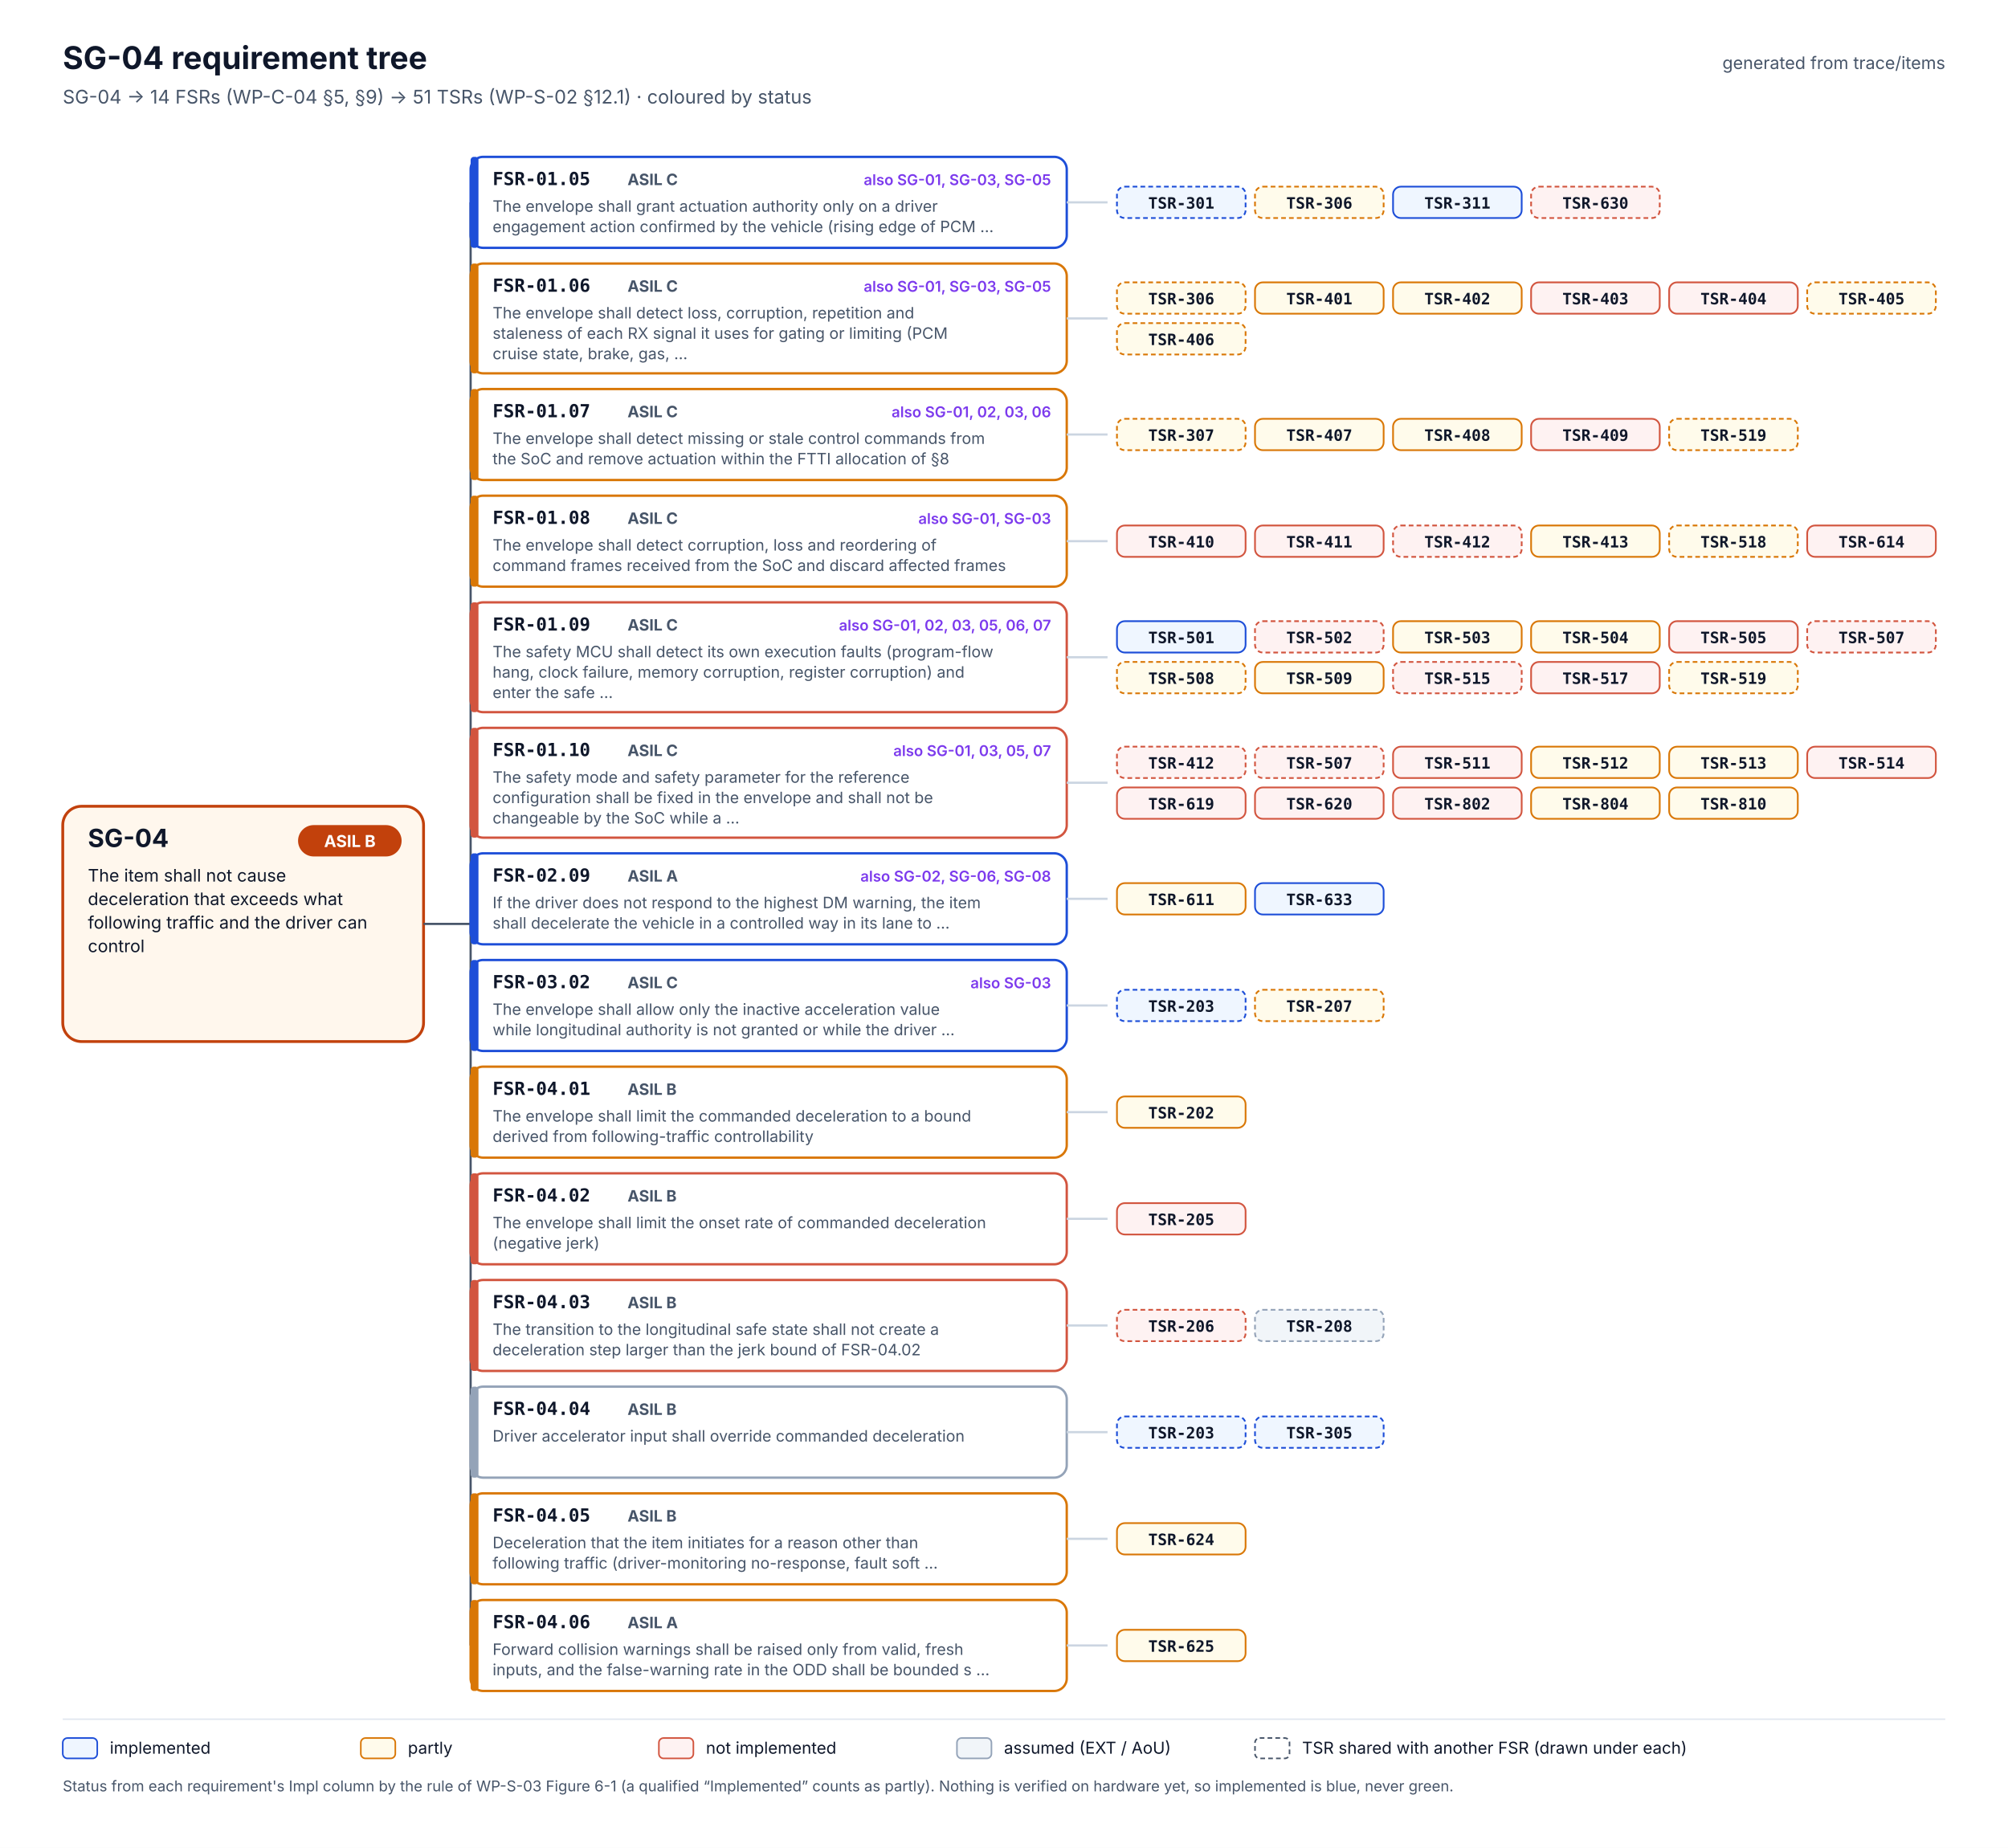
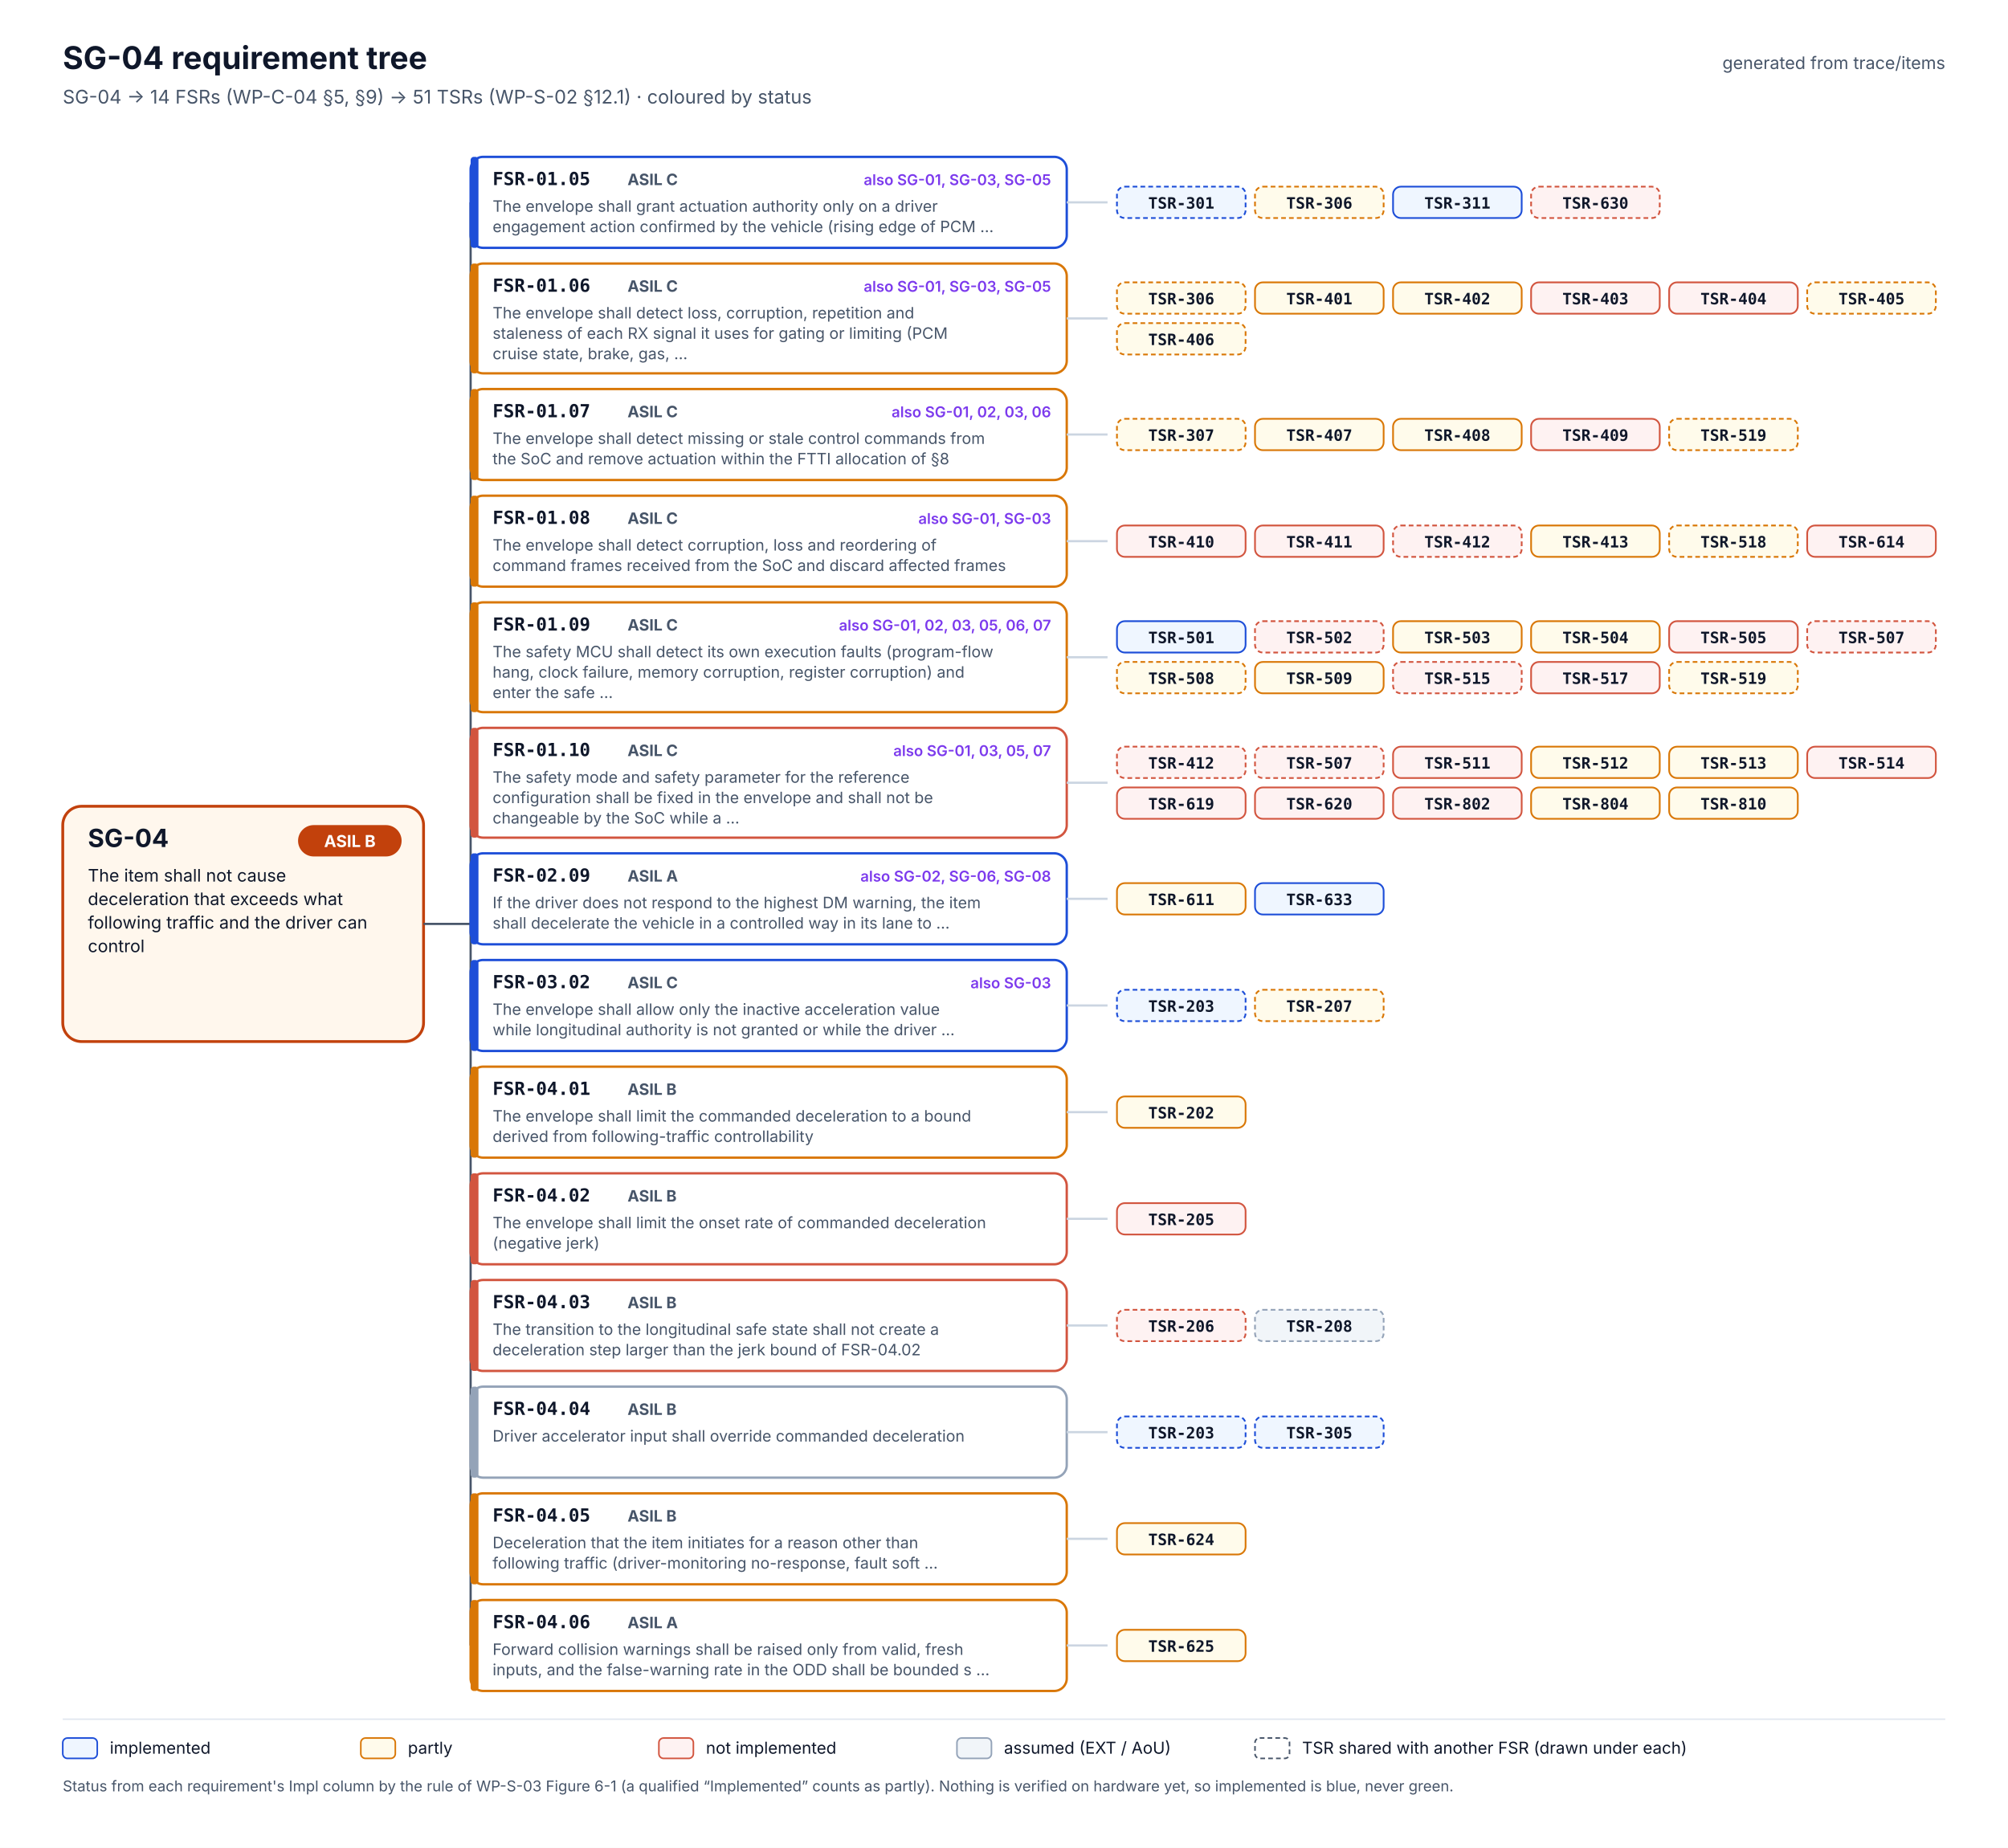
<svg xmlns="http://www.w3.org/2000/svg" width="1280" height="1178" viewBox="0 0 1280 1178" font-family="Inter, 'Segoe UI', Helvetica, Arial, sans-serif" role="img" aria-labelledby="t d">
  <rect width="1280" height="1178" fill="#FFFFFF" />
  <text x="40" y="44" font-size="20" fill="#0F172A" font-weight="700">SG-04 requirement tree</text>
  <text x="40" y="66" font-size="12" fill="#475569">SG-04 → 14 FSRs (WP-C-04 §5, §9) → 51 TSRs (WP-S-02 §12.1) · coloured by status</text>
  <text x="1240" y="44" font-size="11" fill="#475569" text-anchor="end">generated from trace/items</text>
  <rect x="40" y="514.0" width="230" height="150" rx="12" fill="#FFF7ED" stroke="#C2410C" stroke-width="1.8" />
  <text x="56" y="540.0" font-size="16" fill="#0F172A" font-weight="700">SG-04</text>
  <rect x="190" y="526.0" width="66" height="20" rx="10" fill="#C2410C" />
  <text x="223" y="540.0" font-size="10.5" fill="#FFFFFF" font-weight="700" text-anchor="middle">ASIL B</text>
  <text x="56" y="562.0" font-size="11" fill="#0F172A">The item shall not cause</text>
  <text x="56" y="577.0" font-size="11" fill="#0F172A">deceleration that exceeds what</text>
  <text x="56" y="592.0" font-size="11" fill="#0F172A">following traffic and the driver can</text>
  <text x="56" y="607.0" font-size="11" fill="#0F172A">control</text>
  <line x1="270" y1="589.0" x2="300" y2="589.0" stroke="#475569" stroke-width="1.4" />
  <line x1="300" y1="129.0" x2="300" y2="1049.0" stroke="#475569" stroke-width="1.4" />
  <line x1="300" y1="129.0" x2="300" y2="129.0" stroke="#475569" stroke-width="1.4" />
  <rect x="300" y="100" width="380" height="58" rx="8" fill="#FFFFFF" stroke="#1D4ED8" stroke-width="1.5" />
  <rect x="300" y="100" width="5" height="58" rx="2" fill="#1D4ED8" />
  <text x="314" y="118" font-size="11.5" fill="#0F172A" font-weight="700" font-family="'JetBrains Mono', 'SFMono-Regular', Menlo, Consolas, monospace">FSR-01.05</text>
  <text x="400" y="118" font-size="10" fill="#475569" font-weight="700">ASIL C</text>
  <text x="670" y="118" font-size="9.5" fill="#7C3AED" font-weight="600" text-anchor="end">also SG-01, SG-03, SG-05</text>
  <text x="314" y="135" font-size="10" fill="#475569">The envelope shall grant actuation authority only on a driver</text>
  <text x="314" y="148" font-size="10" fill="#475569">engagement action confirmed by the vehicle (rising edge of PCM …</text>
  <line x1="680" y1="129.0" x2="706" y2="129.0" stroke="#CBD5E1" stroke-width="1.4" />
  <rect x="712" y="119.0" width="82" height="20" rx="5" fill="#EFF6FF" stroke="#1D4ED8" stroke-width="1.1" stroke-dasharray="3 2" />
  <text x="753.0" y="133.0" font-size="10" fill="#0F172A" font-weight="600" text-anchor="middle" font-family="'JetBrains Mono', 'SFMono-Regular', Menlo, Consolas, monospace">TSR-301</text>
  <rect x="800" y="119.0" width="82" height="20" rx="5" fill="#FFFBEB" stroke="#D97706" stroke-width="1.1" stroke-dasharray="3 2" />
  <text x="841.0" y="133.0" font-size="10" fill="#0F172A" font-weight="600" text-anchor="middle" font-family="'JetBrains Mono', 'SFMono-Regular', Menlo, Consolas, monospace">TSR-306</text>
  <rect x="888" y="119.0" width="82" height="20" rx="5" fill="#EFF6FF" stroke="#1D4ED8" stroke-width="1.1" />
  <text x="929.0" y="133.0" font-size="10" fill="#0F172A" font-weight="600" text-anchor="middle" font-family="'JetBrains Mono', 'SFMono-Regular', Menlo, Consolas, monospace">TSR-311</text>
  <rect x="976" y="119.0" width="82" height="20" rx="5" fill="#FEF2F2" stroke="#D2553F" stroke-width="1.1" stroke-dasharray="3 2" />
  <text x="1017.0" y="133.0" font-size="10" fill="#0F172A" font-weight="600" text-anchor="middle" font-family="'JetBrains Mono', 'SFMono-Regular', Menlo, Consolas, monospace">TSR-630</text>
  <line x1="300" y1="203.0" x2="300" y2="203.0" stroke="#475569" stroke-width="1.4" />
  <rect x="300" y="168" width="380" height="70" rx="8" fill="#FFFFFF" stroke="#D97706" stroke-width="1.5" />
  <rect x="300" y="168" width="5" height="70" rx="2" fill="#D97706" />
  <text x="314" y="186" font-size="11.5" fill="#0F172A" font-weight="700" font-family="'JetBrains Mono', 'SFMono-Regular', Menlo, Consolas, monospace">FSR-01.06</text>
  <text x="400" y="186" font-size="10" fill="#475569" font-weight="700">ASIL C</text>
  <text x="670" y="186" font-size="9.5" fill="#7C3AED" font-weight="600" text-anchor="end">also SG-01, SG-03, SG-05</text>
  <text x="314" y="203" font-size="10" fill="#475569">The envelope shall detect loss, corruption, repetition and</text>
  <text x="314" y="216" font-size="10" fill="#475569">staleness of each RX signal it uses for gating or limiting (PCM</text>
  <text x="314" y="229" font-size="10" fill="#475569">cruise state, brake, gas, …</text>
  <line x1="680" y1="203.0" x2="706" y2="203.0" stroke="#CBD5E1" stroke-width="1.4" />
  <rect x="712" y="180.0" width="82" height="20" rx="5" fill="#FFFBEB" stroke="#D97706" stroke-width="1.1" stroke-dasharray="3 2" />
  <text x="753.0" y="194.0" font-size="10" fill="#0F172A" font-weight="600" text-anchor="middle" font-family="'JetBrains Mono', 'SFMono-Regular', Menlo, Consolas, monospace">TSR-306</text>
  <rect x="800" y="180.0" width="82" height="20" rx="5" fill="#FFFBEB" stroke="#D97706" stroke-width="1.1" />
  <text x="841.0" y="194.0" font-size="10" fill="#0F172A" font-weight="600" text-anchor="middle" font-family="'JetBrains Mono', 'SFMono-Regular', Menlo, Consolas, monospace">TSR-401</text>
  <rect x="888" y="180.0" width="82" height="20" rx="5" fill="#FFFBEB" stroke="#D97706" stroke-width="1.1" />
  <text x="929.0" y="194.0" font-size="10" fill="#0F172A" font-weight="600" text-anchor="middle" font-family="'JetBrains Mono', 'SFMono-Regular', Menlo, Consolas, monospace">TSR-402</text>
  <rect x="976" y="180.0" width="82" height="20" rx="5" fill="#FEF2F2" stroke="#D2553F" stroke-width="1.1" />
  <text x="1017.0" y="194.0" font-size="10" fill="#0F172A" font-weight="600" text-anchor="middle" font-family="'JetBrains Mono', 'SFMono-Regular', Menlo, Consolas, monospace">TSR-403</text>
  <rect x="1064" y="180.0" width="82" height="20" rx="5" fill="#FEF2F2" stroke="#D2553F" stroke-width="1.1" />
  <text x="1105.0" y="194.0" font-size="10" fill="#0F172A" font-weight="600" text-anchor="middle" font-family="'JetBrains Mono', 'SFMono-Regular', Menlo, Consolas, monospace">TSR-404</text>
  <rect x="1152" y="180.0" width="82" height="20" rx="5" fill="#FFFBEB" stroke="#D97706" stroke-width="1.1" stroke-dasharray="3 2" />
  <text x="1193.0" y="194.0" font-size="10" fill="#0F172A" font-weight="600" text-anchor="middle" font-family="'JetBrains Mono', 'SFMono-Regular', Menlo, Consolas, monospace">TSR-405</text>
  <rect x="712" y="206.0" width="82" height="20" rx="5" fill="#FFFBEB" stroke="#D97706" stroke-width="1.1" stroke-dasharray="3 2" />
  <text x="753.0" y="220.0" font-size="10" fill="#0F172A" font-weight="600" text-anchor="middle" font-family="'JetBrains Mono', 'SFMono-Regular', Menlo, Consolas, monospace">TSR-406</text>
  <line x1="300" y1="277.0" x2="300" y2="277.0" stroke="#475569" stroke-width="1.4" />
  <rect x="300" y="248" width="380" height="58" rx="8" fill="#FFFFFF" stroke="#D97706" stroke-width="1.5" />
  <rect x="300" y="248" width="5" height="58" rx="2" fill="#D97706" />
  <text x="314" y="266" font-size="11.5" fill="#0F172A" font-weight="700" font-family="'JetBrains Mono', 'SFMono-Regular', Menlo, Consolas, monospace">FSR-01.07</text>
  <text x="400" y="266" font-size="10" fill="#475569" font-weight="700">ASIL C</text>
  <text x="670" y="266" font-size="9.5" fill="#7C3AED" font-weight="600" text-anchor="end">also SG-01, 02, 03, 06</text>
  <text x="314" y="283" font-size="10" fill="#475569">The envelope shall detect missing or stale control commands from</text>
  <text x="314" y="296" font-size="10" fill="#475569">the SoC and remove actuation within the FTTI allocation of §8</text>
  <line x1="680" y1="277.0" x2="706" y2="277.0" stroke="#CBD5E1" stroke-width="1.4" />
  <rect x="712" y="267.0" width="82" height="20" rx="5" fill="#FFFBEB" stroke="#D97706" stroke-width="1.1" stroke-dasharray="3 2" />
  <text x="753.0" y="281.0" font-size="10" fill="#0F172A" font-weight="600" text-anchor="middle" font-family="'JetBrains Mono', 'SFMono-Regular', Menlo, Consolas, monospace">TSR-307</text>
  <rect x="800" y="267.0" width="82" height="20" rx="5" fill="#FFFBEB" stroke="#D97706" stroke-width="1.1" />
  <text x="841.0" y="281.0" font-size="10" fill="#0F172A" font-weight="600" text-anchor="middle" font-family="'JetBrains Mono', 'SFMono-Regular', Menlo, Consolas, monospace">TSR-407</text>
  <rect x="888" y="267.0" width="82" height="20" rx="5" fill="#FFFBEB" stroke="#D97706" stroke-width="1.1" />
  <text x="929.0" y="281.0" font-size="10" fill="#0F172A" font-weight="600" text-anchor="middle" font-family="'JetBrains Mono', 'SFMono-Regular', Menlo, Consolas, monospace">TSR-408</text>
  <rect x="976" y="267.0" width="82" height="20" rx="5" fill="#FEF2F2" stroke="#D2553F" stroke-width="1.1" />
  <text x="1017.0" y="281.0" font-size="10" fill="#0F172A" font-weight="600" text-anchor="middle" font-family="'JetBrains Mono', 'SFMono-Regular', Menlo, Consolas, monospace">TSR-409</text>
  <rect x="1064" y="267.0" width="82" height="20" rx="5" fill="#FFFBEB" stroke="#D97706" stroke-width="1.1" stroke-dasharray="3 2" />
  <text x="1105.0" y="281.0" font-size="10" fill="#0F172A" font-weight="600" text-anchor="middle" font-family="'JetBrains Mono', 'SFMono-Regular', Menlo, Consolas, monospace">TSR-519</text>
  <line x1="300" y1="345.0" x2="300" y2="345.0" stroke="#475569" stroke-width="1.4" />
  <rect x="300" y="316" width="380" height="58" rx="8" fill="#FFFFFF" stroke="#D97706" stroke-width="1.5" />
  <rect x="300" y="316" width="5" height="58" rx="2" fill="#D97706" />
  <text x="314" y="334" font-size="11.5" fill="#0F172A" font-weight="700" font-family="'JetBrains Mono', 'SFMono-Regular', Menlo, Consolas, monospace">FSR-01.08</text>
  <text x="400" y="334" font-size="10" fill="#475569" font-weight="700">ASIL C</text>
  <text x="670" y="334" font-size="9.5" fill="#7C3AED" font-weight="600" text-anchor="end">also SG-01, SG-03</text>
  <text x="314" y="351" font-size="10" fill="#475569">The envelope shall detect corruption, loss and reordering of</text>
  <text x="314" y="364" font-size="10" fill="#475569">command frames received from the SoC and discard affected frames</text>
  <line x1="680" y1="345.0" x2="706" y2="345.0" stroke="#CBD5E1" stroke-width="1.4" />
  <rect x="712" y="335.0" width="82" height="20" rx="5" fill="#FEF2F2" stroke="#D2553F" stroke-width="1.1" />
  <text x="753.0" y="349.0" font-size="10" fill="#0F172A" font-weight="600" text-anchor="middle" font-family="'JetBrains Mono', 'SFMono-Regular', Menlo, Consolas, monospace">TSR-410</text>
  <rect x="800" y="335.0" width="82" height="20" rx="5" fill="#FEF2F2" stroke="#D2553F" stroke-width="1.1" />
  <text x="841.0" y="349.0" font-size="10" fill="#0F172A" font-weight="600" text-anchor="middle" font-family="'JetBrains Mono', 'SFMono-Regular', Menlo, Consolas, monospace">TSR-411</text>
  <rect x="888" y="335.0" width="82" height="20" rx="5" fill="#FEF2F2" stroke="#D2553F" stroke-width="1.1" stroke-dasharray="3 2" />
  <text x="929.0" y="349.0" font-size="10" fill="#0F172A" font-weight="600" text-anchor="middle" font-family="'JetBrains Mono', 'SFMono-Regular', Menlo, Consolas, monospace">TSR-412</text>
  <rect x="976" y="335.0" width="82" height="20" rx="5" fill="#FFFBEB" stroke="#D97706" stroke-width="1.1" />
  <text x="1017.0" y="349.0" font-size="10" fill="#0F172A" font-weight="600" text-anchor="middle" font-family="'JetBrains Mono', 'SFMono-Regular', Menlo, Consolas, monospace">TSR-413</text>
  <rect x="1064" y="335.0" width="82" height="20" rx="5" fill="#FFFBEB" stroke="#D97706" stroke-width="1.1" stroke-dasharray="3 2" />
  <text x="1105.0" y="349.0" font-size="10" fill="#0F172A" font-weight="600" text-anchor="middle" font-family="'JetBrains Mono', 'SFMono-Regular', Menlo, Consolas, monospace">TSR-518</text>
  <rect x="1152" y="335.0" width="82" height="20" rx="5" fill="#FEF2F2" stroke="#D2553F" stroke-width="1.1" />
  <text x="1193.0" y="349.0" font-size="10" fill="#0F172A" font-weight="600" text-anchor="middle" font-family="'JetBrains Mono', 'SFMono-Regular', Menlo, Consolas, monospace">TSR-614</text>
  <line x1="300" y1="419.0" x2="300" y2="419.0" stroke="#475569" stroke-width="1.4" />
-   <rect x="300" y="384" width="380" height="70" rx="8" fill="#FFFFFF" stroke="#D2553F" stroke-width="1.5" />
-   <rect x="300" y="384" width="5" height="70" rx="2" fill="#D2553F" />
+   <rect x="300" y="384" width="380" height="70" rx="8" fill="#FFFFFF" stroke="#D97706" stroke-width="1.5" />
+   <rect x="300" y="384" width="5" height="70" rx="2" fill="#D97706" />
  <text x="314" y="402" font-size="11.5" fill="#0F172A" font-weight="700" font-family="'JetBrains Mono', 'SFMono-Regular', Menlo, Consolas, monospace">FSR-01.09</text>
  <text x="400" y="402" font-size="10" fill="#475569" font-weight="700">ASIL C</text>
  <text x="670" y="402" font-size="9.5" fill="#7C3AED" font-weight="600" text-anchor="end">also SG-01, 02, 03, 05, 06, 07</text>
  <text x="314" y="419" font-size="10" fill="#475569">The safety MCU shall detect its own execution faults (program-flow</text>
  <text x="314" y="432" font-size="10" fill="#475569">hang, clock failure, memory corruption, register corruption) and</text>
  <text x="314" y="445" font-size="10" fill="#475569">enter the safe …</text>
  <line x1="680" y1="419.0" x2="706" y2="419.0" stroke="#CBD5E1" stroke-width="1.4" />
  <rect x="712" y="396.0" width="82" height="20" rx="5" fill="#EFF6FF" stroke="#1D4ED8" stroke-width="1.1" />
  <text x="753.0" y="410.0" font-size="10" fill="#0F172A" font-weight="600" text-anchor="middle" font-family="'JetBrains Mono', 'SFMono-Regular', Menlo, Consolas, monospace">TSR-501</text>
  <rect x="800" y="396.0" width="82" height="20" rx="5" fill="#FEF2F2" stroke="#D2553F" stroke-width="1.1" stroke-dasharray="3 2" />
  <text x="841.0" y="410.0" font-size="10" fill="#0F172A" font-weight="600" text-anchor="middle" font-family="'JetBrains Mono', 'SFMono-Regular', Menlo, Consolas, monospace">TSR-502</text>
  <rect x="888" y="396.0" width="82" height="20" rx="5" fill="#FFFBEB" stroke="#D97706" stroke-width="1.1" />
  <text x="929.0" y="410.0" font-size="10" fill="#0F172A" font-weight="600" text-anchor="middle" font-family="'JetBrains Mono', 'SFMono-Regular', Menlo, Consolas, monospace">TSR-503</text>
  <rect x="976" y="396.0" width="82" height="20" rx="5" fill="#FFFBEB" stroke="#D97706" stroke-width="1.1" />
  <text x="1017.0" y="410.0" font-size="10" fill="#0F172A" font-weight="600" text-anchor="middle" font-family="'JetBrains Mono', 'SFMono-Regular', Menlo, Consolas, monospace">TSR-504</text>
  <rect x="1064" y="396.0" width="82" height="20" rx="5" fill="#FEF2F2" stroke="#D2553F" stroke-width="1.1" />
  <text x="1105.0" y="410.0" font-size="10" fill="#0F172A" font-weight="600" text-anchor="middle" font-family="'JetBrains Mono', 'SFMono-Regular', Menlo, Consolas, monospace">TSR-505</text>
  <rect x="1152" y="396.0" width="82" height="20" rx="5" fill="#FEF2F2" stroke="#D2553F" stroke-width="1.1" stroke-dasharray="3 2" />
  <text x="1193.0" y="410.0" font-size="10" fill="#0F172A" font-weight="600" text-anchor="middle" font-family="'JetBrains Mono', 'SFMono-Regular', Menlo, Consolas, monospace">TSR-507</text>
  <rect x="712" y="422.0" width="82" height="20" rx="5" fill="#FFFBEB" stroke="#D97706" stroke-width="1.1" stroke-dasharray="3 2" />
  <text x="753.0" y="436.0" font-size="10" fill="#0F172A" font-weight="600" text-anchor="middle" font-family="'JetBrains Mono', 'SFMono-Regular', Menlo, Consolas, monospace">TSR-508</text>
  <rect x="800" y="422.0" width="82" height="20" rx="5" fill="#FFFBEB" stroke="#D97706" stroke-width="1.1" />
  <text x="841.0" y="436.0" font-size="10" fill="#0F172A" font-weight="600" text-anchor="middle" font-family="'JetBrains Mono', 'SFMono-Regular', Menlo, Consolas, monospace">TSR-509</text>
  <rect x="888" y="422.0" width="82" height="20" rx="5" fill="#FEF2F2" stroke="#D2553F" stroke-width="1.1" stroke-dasharray="3 2" />
  <text x="929.0" y="436.0" font-size="10" fill="#0F172A" font-weight="600" text-anchor="middle" font-family="'JetBrains Mono', 'SFMono-Regular', Menlo, Consolas, monospace">TSR-515</text>
  <rect x="976" y="422.0" width="82" height="20" rx="5" fill="#FEF2F2" stroke="#D2553F" stroke-width="1.1" />
  <text x="1017.0" y="436.0" font-size="10" fill="#0F172A" font-weight="600" text-anchor="middle" font-family="'JetBrains Mono', 'SFMono-Regular', Menlo, Consolas, monospace">TSR-517</text>
  <rect x="1064" y="422.0" width="82" height="20" rx="5" fill="#FFFBEB" stroke="#D97706" stroke-width="1.1" stroke-dasharray="3 2" />
  <text x="1105.0" y="436.0" font-size="10" fill="#0F172A" font-weight="600" text-anchor="middle" font-family="'JetBrains Mono', 'SFMono-Regular', Menlo, Consolas, monospace">TSR-519</text>
  <line x1="300" y1="499.0" x2="300" y2="499.0" stroke="#475569" stroke-width="1.4" />
  <rect x="300" y="464" width="380" height="70" rx="8" fill="#FFFFFF" stroke="#D2553F" stroke-width="1.5" />
  <rect x="300" y="464" width="5" height="70" rx="2" fill="#D2553F" />
  <text x="314" y="482" font-size="11.5" fill="#0F172A" font-weight="700" font-family="'JetBrains Mono', 'SFMono-Regular', Menlo, Consolas, monospace">FSR-01.10</text>
  <text x="400" y="482" font-size="10" fill="#475569" font-weight="700">ASIL C</text>
  <text x="670" y="482" font-size="9.5" fill="#7C3AED" font-weight="600" text-anchor="end">also SG-01, 03, 05, 07</text>
  <text x="314" y="499" font-size="10" fill="#475569">The safety mode and safety parameter for the reference</text>
  <text x="314" y="512" font-size="10" fill="#475569">configuration shall be fixed in the envelope and shall not be</text>
  <text x="314" y="525" font-size="10" fill="#475569">changeable by the SoC while a …</text>
  <line x1="680" y1="499.0" x2="706" y2="499.0" stroke="#CBD5E1" stroke-width="1.4" />
  <rect x="712" y="476.0" width="82" height="20" rx="5" fill="#FEF2F2" stroke="#D2553F" stroke-width="1.1" stroke-dasharray="3 2" />
  <text x="753.0" y="490.0" font-size="10" fill="#0F172A" font-weight="600" text-anchor="middle" font-family="'JetBrains Mono', 'SFMono-Regular', Menlo, Consolas, monospace">TSR-412</text>
  <rect x="800" y="476.0" width="82" height="20" rx="5" fill="#FEF2F2" stroke="#D2553F" stroke-width="1.1" stroke-dasharray="3 2" />
  <text x="841.0" y="490.0" font-size="10" fill="#0F172A" font-weight="600" text-anchor="middle" font-family="'JetBrains Mono', 'SFMono-Regular', Menlo, Consolas, monospace">TSR-507</text>
  <rect x="888" y="476.0" width="82" height="20" rx="5" fill="#FEF2F2" stroke="#D2553F" stroke-width="1.1" />
  <text x="929.0" y="490.0" font-size="10" fill="#0F172A" font-weight="600" text-anchor="middle" font-family="'JetBrains Mono', 'SFMono-Regular', Menlo, Consolas, monospace">TSR-511</text>
  <rect x="976" y="476.0" width="82" height="20" rx="5" fill="#FFFBEB" stroke="#D97706" stroke-width="1.1" />
  <text x="1017.0" y="490.0" font-size="10" fill="#0F172A" font-weight="600" text-anchor="middle" font-family="'JetBrains Mono', 'SFMono-Regular', Menlo, Consolas, monospace">TSR-512</text>
  <rect x="1064" y="476.0" width="82" height="20" rx="5" fill="#FFFBEB" stroke="#D97706" stroke-width="1.1" />
  <text x="1105.0" y="490.0" font-size="10" fill="#0F172A" font-weight="600" text-anchor="middle" font-family="'JetBrains Mono', 'SFMono-Regular', Menlo, Consolas, monospace">TSR-513</text>
  <rect x="1152" y="476.0" width="82" height="20" rx="5" fill="#FEF2F2" stroke="#D2553F" stroke-width="1.1" />
  <text x="1193.0" y="490.0" font-size="10" fill="#0F172A" font-weight="600" text-anchor="middle" font-family="'JetBrains Mono', 'SFMono-Regular', Menlo, Consolas, monospace">TSR-514</text>
  <rect x="712" y="502.0" width="82" height="20" rx="5" fill="#FEF2F2" stroke="#D2553F" stroke-width="1.1" />
  <text x="753.0" y="516.0" font-size="10" fill="#0F172A" font-weight="600" text-anchor="middle" font-family="'JetBrains Mono', 'SFMono-Regular', Menlo, Consolas, monospace">TSR-619</text>
  <rect x="800" y="502.0" width="82" height="20" rx="5" fill="#FEF2F2" stroke="#D2553F" stroke-width="1.1" />
  <text x="841.0" y="516.0" font-size="10" fill="#0F172A" font-weight="600" text-anchor="middle" font-family="'JetBrains Mono', 'SFMono-Regular', Menlo, Consolas, monospace">TSR-620</text>
  <rect x="888" y="502.0" width="82" height="20" rx="5" fill="#FEF2F2" stroke="#D2553F" stroke-width="1.1" />
  <text x="929.0" y="516.0" font-size="10" fill="#0F172A" font-weight="600" text-anchor="middle" font-family="'JetBrains Mono', 'SFMono-Regular', Menlo, Consolas, monospace">TSR-802</text>
  <rect x="976" y="502.0" width="82" height="20" rx="5" fill="#FFFBEB" stroke="#D97706" stroke-width="1.1" />
  <text x="1017.0" y="516.0" font-size="10" fill="#0F172A" font-weight="600" text-anchor="middle" font-family="'JetBrains Mono', 'SFMono-Regular', Menlo, Consolas, monospace">TSR-804</text>
  <rect x="1064" y="502.0" width="82" height="20" rx="5" fill="#FFFBEB" stroke="#D97706" stroke-width="1.1" />
  <text x="1105.0" y="516.0" font-size="10" fill="#0F172A" font-weight="600" text-anchor="middle" font-family="'JetBrains Mono', 'SFMono-Regular', Menlo, Consolas, monospace">TSR-810</text>
  <line x1="300" y1="573.0" x2="300" y2="573.0" stroke="#475569" stroke-width="1.4" />
  <rect x="300" y="544" width="380" height="58" rx="8" fill="#FFFFFF" stroke="#1D4ED8" stroke-width="1.5" />
  <rect x="300" y="544" width="5" height="58" rx="2" fill="#1D4ED8" />
  <text x="314" y="562" font-size="11.5" fill="#0F172A" font-weight="700" font-family="'JetBrains Mono', 'SFMono-Regular', Menlo, Consolas, monospace">FSR-02.09</text>
  <text x="400" y="562" font-size="10" fill="#475569" font-weight="700">ASIL A</text>
  <text x="670" y="562" font-size="9.5" fill="#7C3AED" font-weight="600" text-anchor="end">also SG-02, SG-06, SG-08</text>
  <text x="314" y="579" font-size="10" fill="#475569">If the driver does not respond to the highest DM warning, the item</text>
  <text x="314" y="592" font-size="10" fill="#475569">shall decelerate the vehicle in a controlled way in its lane to …</text>
  <line x1="680" y1="573.0" x2="706" y2="573.0" stroke="#CBD5E1" stroke-width="1.4" />
  <rect x="712" y="563.0" width="82" height="20" rx="5" fill="#FFFBEB" stroke="#D97706" stroke-width="1.1" />
  <text x="753.0" y="577.0" font-size="10" fill="#0F172A" font-weight="600" text-anchor="middle" font-family="'JetBrains Mono', 'SFMono-Regular', Menlo, Consolas, monospace">TSR-611</text>
  <rect x="800" y="563.0" width="82" height="20" rx="5" fill="#EFF6FF" stroke="#1D4ED8" stroke-width="1.1" />
  <text x="841.0" y="577.0" font-size="10" fill="#0F172A" font-weight="600" text-anchor="middle" font-family="'JetBrains Mono', 'SFMono-Regular', Menlo, Consolas, monospace">TSR-633</text>
  <line x1="300" y1="641.0" x2="300" y2="641.0" stroke="#475569" stroke-width="1.4" />
  <rect x="300" y="612" width="380" height="58" rx="8" fill="#FFFFFF" stroke="#1D4ED8" stroke-width="1.5" />
  <rect x="300" y="612" width="5" height="58" rx="2" fill="#1D4ED8" />
  <text x="314" y="630" font-size="11.5" fill="#0F172A" font-weight="700" font-family="'JetBrains Mono', 'SFMono-Regular', Menlo, Consolas, monospace">FSR-03.02</text>
  <text x="400" y="630" font-size="10" fill="#475569" font-weight="700">ASIL C</text>
  <text x="670" y="630" font-size="9.5" fill="#7C3AED" font-weight="600" text-anchor="end">also SG-03</text>
  <text x="314" y="647" font-size="10" fill="#475569">The envelope shall allow only the inactive acceleration value</text>
  <text x="314" y="660" font-size="10" fill="#475569">while longitudinal authority is not granted or while the driver …</text>
  <line x1="680" y1="641.0" x2="706" y2="641.0" stroke="#CBD5E1" stroke-width="1.4" />
  <rect x="712" y="631.0" width="82" height="20" rx="5" fill="#EFF6FF" stroke="#1D4ED8" stroke-width="1.1" stroke-dasharray="3 2" />
  <text x="753.0" y="645.0" font-size="10" fill="#0F172A" font-weight="600" text-anchor="middle" font-family="'JetBrains Mono', 'SFMono-Regular', Menlo, Consolas, monospace">TSR-203</text>
  <rect x="800" y="631.0" width="82" height="20" rx="5" fill="#FFFBEB" stroke="#D97706" stroke-width="1.1" stroke-dasharray="3 2" />
  <text x="841.0" y="645.0" font-size="10" fill="#0F172A" font-weight="600" text-anchor="middle" font-family="'JetBrains Mono', 'SFMono-Regular', Menlo, Consolas, monospace">TSR-207</text>
  <line x1="300" y1="709.0" x2="300" y2="709.0" stroke="#475569" stroke-width="1.4" />
  <rect x="300" y="680" width="380" height="58" rx="8" fill="#FFFFFF" stroke="#D97706" stroke-width="1.5" />
  <rect x="300" y="680" width="5" height="58" rx="2" fill="#D97706" />
  <text x="314" y="698" font-size="11.5" fill="#0F172A" font-weight="700" font-family="'JetBrains Mono', 'SFMono-Regular', Menlo, Consolas, monospace">FSR-04.01</text>
  <text x="400" y="698" font-size="10" fill="#475569" font-weight="700">ASIL B</text>
  <text x="314" y="715" font-size="10" fill="#475569">The envelope shall limit the commanded deceleration to a bound</text>
  <text x="314" y="728" font-size="10" fill="#475569">derived from following-traffic controllability</text>
  <line x1="680" y1="709.0" x2="706" y2="709.0" stroke="#CBD5E1" stroke-width="1.4" />
  <rect x="712" y="699.0" width="82" height="20" rx="5" fill="#FFFBEB" stroke="#D97706" stroke-width="1.1" />
  <text x="753.0" y="713.0" font-size="10" fill="#0F172A" font-weight="600" text-anchor="middle" font-family="'JetBrains Mono', 'SFMono-Regular', Menlo, Consolas, monospace">TSR-202</text>
  <line x1="300" y1="777.0" x2="300" y2="777.0" stroke="#475569" stroke-width="1.4" />
  <rect x="300" y="748" width="380" height="58" rx="8" fill="#FFFFFF" stroke="#D2553F" stroke-width="1.5" />
  <rect x="300" y="748" width="5" height="58" rx="2" fill="#D2553F" />
  <text x="314" y="766" font-size="11.5" fill="#0F172A" font-weight="700" font-family="'JetBrains Mono', 'SFMono-Regular', Menlo, Consolas, monospace">FSR-04.02</text>
  <text x="400" y="766" font-size="10" fill="#475569" font-weight="700">ASIL B</text>
  <text x="314" y="783" font-size="10" fill="#475569">The envelope shall limit the onset rate of commanded deceleration</text>
  <text x="314" y="796" font-size="10" fill="#475569">(negative jerk)</text>
  <line x1="680" y1="777.0" x2="706" y2="777.0" stroke="#CBD5E1" stroke-width="1.4" />
  <rect x="712" y="767.0" width="82" height="20" rx="5" fill="#FEF2F2" stroke="#D2553F" stroke-width="1.1" />
  <text x="753.0" y="781.0" font-size="10" fill="#0F172A" font-weight="600" text-anchor="middle" font-family="'JetBrains Mono', 'SFMono-Regular', Menlo, Consolas, monospace">TSR-205</text>
  <line x1="300" y1="845.0" x2="300" y2="845.0" stroke="#475569" stroke-width="1.4" />
  <rect x="300" y="816" width="380" height="58" rx="8" fill="#FFFFFF" stroke="#D2553F" stroke-width="1.5" />
  <rect x="300" y="816" width="5" height="58" rx="2" fill="#D2553F" />
  <text x="314" y="834" font-size="11.5" fill="#0F172A" font-weight="700" font-family="'JetBrains Mono', 'SFMono-Regular', Menlo, Consolas, monospace">FSR-04.03</text>
  <text x="400" y="834" font-size="10" fill="#475569" font-weight="700">ASIL B</text>
  <text x="314" y="851" font-size="10" fill="#475569">The transition to the longitudinal safe state shall not create a</text>
  <text x="314" y="864" font-size="10" fill="#475569">deceleration step larger than the jerk bound of FSR-04.02</text>
  <line x1="680" y1="845.0" x2="706" y2="845.0" stroke="#CBD5E1" stroke-width="1.4" />
  <rect x="712" y="835.0" width="82" height="20" rx="5" fill="#FEF2F2" stroke="#D2553F" stroke-width="1.1" stroke-dasharray="3 2" />
  <text x="753.0" y="849.0" font-size="10" fill="#0F172A" font-weight="600" text-anchor="middle" font-family="'JetBrains Mono', 'SFMono-Regular', Menlo, Consolas, monospace">TSR-206</text>
  <rect x="800" y="835.0" width="82" height="20" rx="5" fill="#F1F5F9" stroke="#94A3B8" stroke-width="1.1" stroke-dasharray="3 2" />
  <text x="841.0" y="849.0" font-size="10" fill="#0F172A" font-weight="600" text-anchor="middle" font-family="'JetBrains Mono', 'SFMono-Regular', Menlo, Consolas, monospace">TSR-208</text>
  <line x1="300" y1="913.0" x2="300" y2="913.0" stroke="#475569" stroke-width="1.4" />
  <rect x="300" y="884" width="380" height="58" rx="8" fill="#FFFFFF" stroke="#94A3B8" stroke-width="1.5" />
  <rect x="300" y="884" width="5" height="58" rx="2" fill="#94A3B8" />
  <text x="314" y="902" font-size="11.5" fill="#0F172A" font-weight="700" font-family="'JetBrains Mono', 'SFMono-Regular', Menlo, Consolas, monospace">FSR-04.04</text>
  <text x="400" y="902" font-size="10" fill="#475569" font-weight="700">ASIL B</text>
  <text x="314" y="919" font-size="10" fill="#475569">Driver accelerator input shall override commanded deceleration</text>
  <line x1="680" y1="913.0" x2="706" y2="913.0" stroke="#CBD5E1" stroke-width="1.4" />
  <rect x="712" y="903.0" width="82" height="20" rx="5" fill="#EFF6FF" stroke="#1D4ED8" stroke-width="1.1" stroke-dasharray="3 2" />
  <text x="753.0" y="917.0" font-size="10" fill="#0F172A" font-weight="600" text-anchor="middle" font-family="'JetBrains Mono', 'SFMono-Regular', Menlo, Consolas, monospace">TSR-203</text>
  <rect x="800" y="903.0" width="82" height="20" rx="5" fill="#EFF6FF" stroke="#1D4ED8" stroke-width="1.1" stroke-dasharray="3 2" />
  <text x="841.0" y="917.0" font-size="10" fill="#0F172A" font-weight="600" text-anchor="middle" font-family="'JetBrains Mono', 'SFMono-Regular', Menlo, Consolas, monospace">TSR-305</text>
  <line x1="300" y1="981.0" x2="300" y2="981.0" stroke="#475569" stroke-width="1.4" />
  <rect x="300" y="952" width="380" height="58" rx="8" fill="#FFFFFF" stroke="#D97706" stroke-width="1.5" />
  <rect x="300" y="952" width="5" height="58" rx="2" fill="#D97706" />
  <text x="314" y="970" font-size="11.5" fill="#0F172A" font-weight="700" font-family="'JetBrains Mono', 'SFMono-Regular', Menlo, Consolas, monospace">FSR-04.05</text>
  <text x="400" y="970" font-size="10" fill="#475569" font-weight="700">ASIL B</text>
  <text x="314" y="987" font-size="10" fill="#475569">Deceleration that the item initiates for a reason other than</text>
  <text x="314" y="1000" font-size="10" fill="#475569">following traffic (driver-monitoring no-response, fault soft …</text>
  <line x1="680" y1="981.0" x2="706" y2="981.0" stroke="#CBD5E1" stroke-width="1.4" />
  <rect x="712" y="971.0" width="82" height="20" rx="5" fill="#FFFBEB" stroke="#D97706" stroke-width="1.1" />
  <text x="753.0" y="985.0" font-size="10" fill="#0F172A" font-weight="600" text-anchor="middle" font-family="'JetBrains Mono', 'SFMono-Regular', Menlo, Consolas, monospace">TSR-624</text>
  <line x1="300" y1="1049.0" x2="300" y2="1049.0" stroke="#475569" stroke-width="1.4" />
  <rect x="300" y="1020" width="380" height="58" rx="8" fill="#FFFFFF" stroke="#D97706" stroke-width="1.5" />
  <rect x="300" y="1020" width="5" height="58" rx="2" fill="#D97706" />
  <text x="314" y="1038" font-size="11.5" fill="#0F172A" font-weight="700" font-family="'JetBrains Mono', 'SFMono-Regular', Menlo, Consolas, monospace">FSR-04.06</text>
  <text x="400" y="1038" font-size="10" fill="#475569" font-weight="700">ASIL A</text>
  <text x="314" y="1055" font-size="10" fill="#475569">Forward collision warnings shall be raised only from valid, fresh</text>
  <text x="314" y="1068" font-size="10" fill="#475569">inputs, and the false-warning rate in the ODD shall be bounded s …</text>
  <line x1="680" y1="1049.0" x2="706" y2="1049.0" stroke="#CBD5E1" stroke-width="1.4" />
  <rect x="712" y="1039.0" width="82" height="20" rx="5" fill="#FFFBEB" stroke="#D97706" stroke-width="1.1" />
  <text x="753.0" y="1053.0" font-size="10" fill="#0F172A" font-weight="600" text-anchor="middle" font-family="'JetBrains Mono', 'SFMono-Regular', Menlo, Consolas, monospace">TSR-625</text>
  <line x1="40" y1="1096" x2="1240" y2="1096" stroke="#E2E8F0" />
  <rect x="40" y="1108" width="22" height="13" rx="3" fill="#EFF6FF" stroke="#1D4ED8" />
  <text x="70" y="1118" font-size="10.5" fill="#0F172A">implemented</text>
  <rect x="230" y="1108" width="22" height="13" rx="3" fill="#FFFBEB" stroke="#D97706" />
  <text x="260" y="1118" font-size="10.5" fill="#0F172A">partly</text>
  <rect x="420" y="1108" width="22" height="13" rx="3" fill="#FEF2F2" stroke="#D2553F" />
  <text x="450" y="1118" font-size="10.5" fill="#0F172A">not implemented</text>
  <rect x="610" y="1108" width="22" height="13" rx="3" fill="#F1F5F9" stroke="#94A3B8" />
  <text x="640" y="1118" font-size="10.5" fill="#0F172A">assumed (EXT / AoU)</text>
  <rect x="800" y="1108" width="22" height="13" rx="3" fill="#FFFFFF" stroke="#475569" stroke-dasharray="3 2" />
  <text x="830" y="1118" font-size="10.5" fill="#0F172A">TSR shared with another FSR (drawn under each)</text>
  <text x="40" y="1142" font-size="9.5" fill="#475569">Status from each requirement's Impl column by the rule of WP-S-03 Figure 6-1 (a qualified “Implemented” counts as partly). Nothing is verified on hardware yet, so implemented is blue, never green.</text>
</svg>
